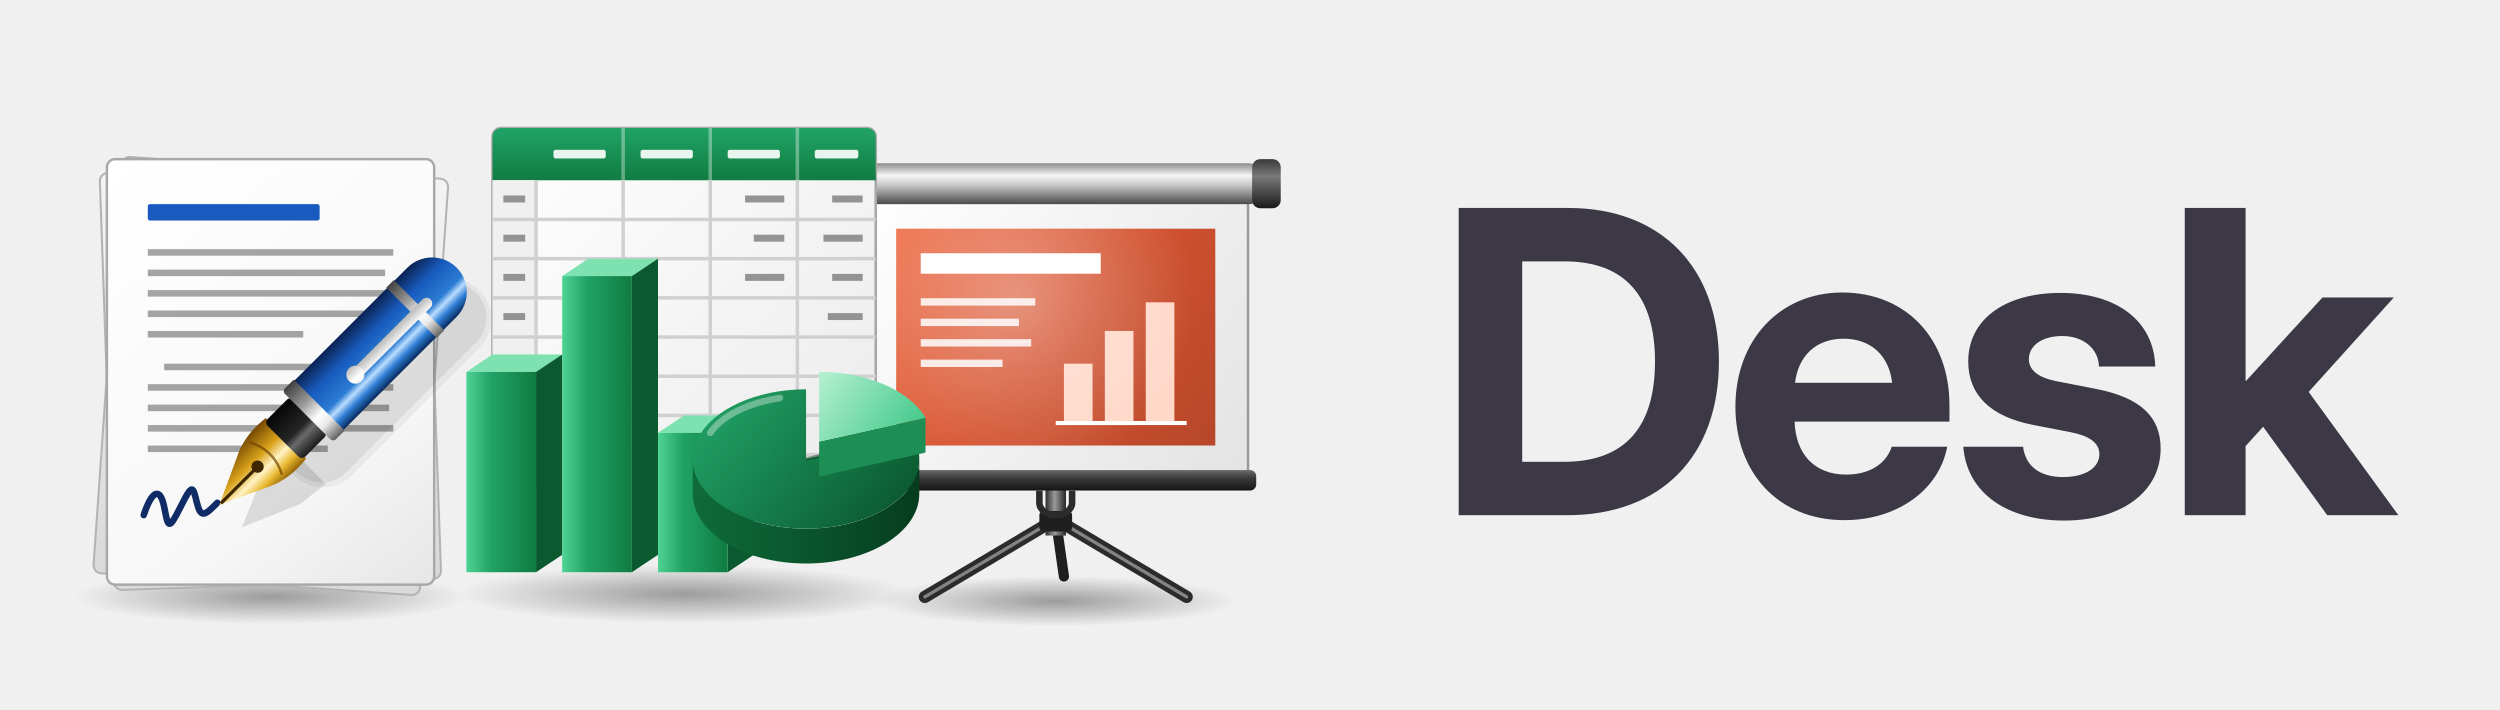
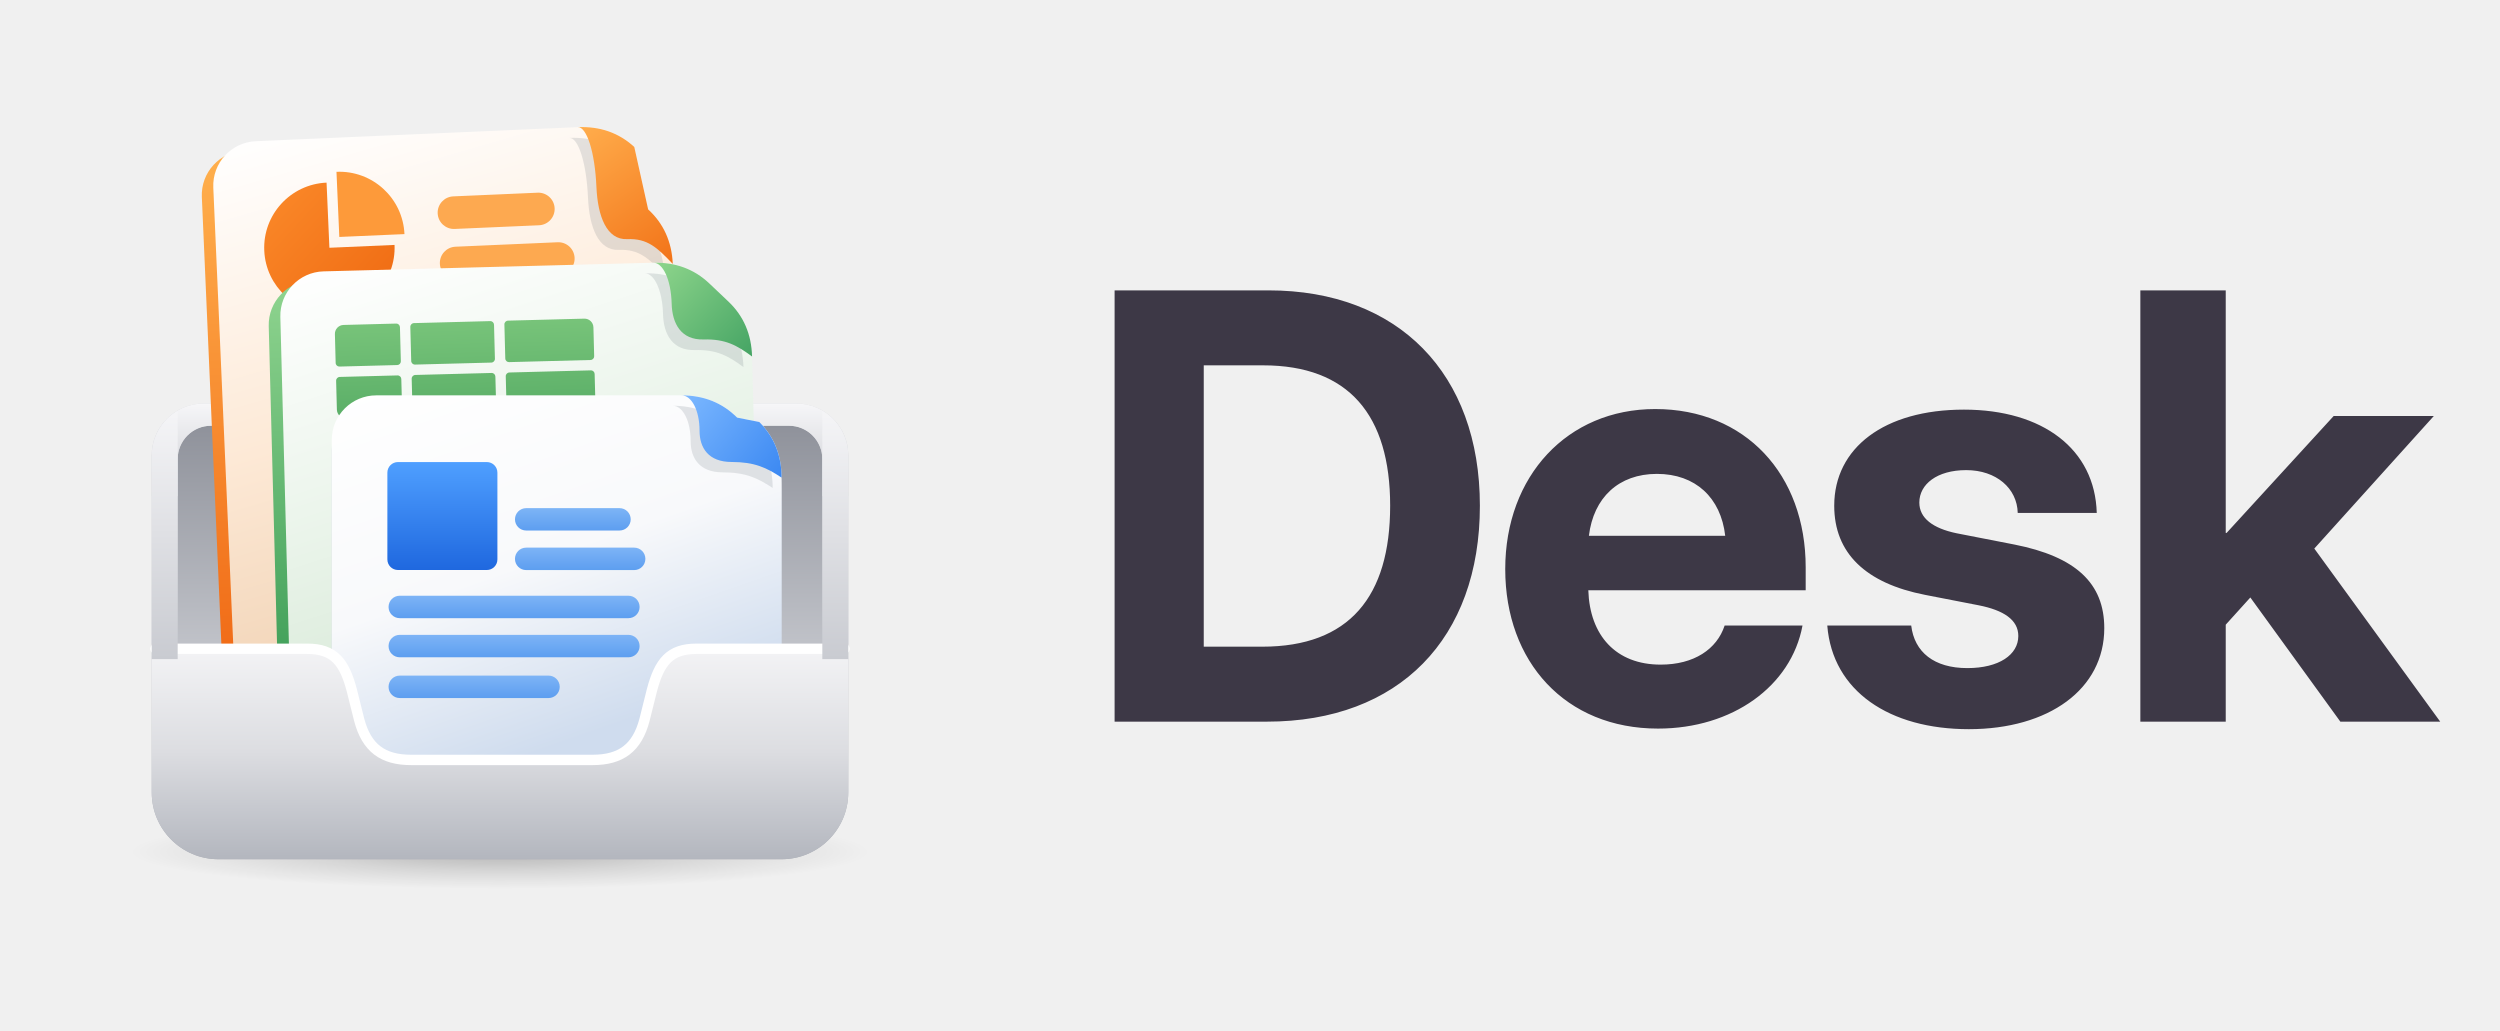
- <svg xmlns="http://www.w3.org/2000/svg" width="592" height="168" viewBox="0 0 592 168">
-   <svg x="4" y="28" width="124" height="124" viewBox="0 0 128 128">
-     <defs>
-       <radialGradient id="w-shadow" cx="62" cy="117" r="48" gradientTransform="matrix(1 0 0 0.14 0 100.6)" gradientUnits="userSpaceOnUse">
-         <stop offset="0" stop-color="#000000" stop-opacity="0.35" />
-         <stop offset="1" stop-color="#000000" stop-opacity="0" />
-       </radialGradient>
-       <linearGradient id="w-paper" x1="22" y1="10" x2="102" y2="114" gradientUnits="userSpaceOnUse">
-         <stop offset="0" stop-color="#ffffff" />
-         <stop offset="0.7" stop-color="#f7f7f7" />
-         <stop offset="1" stop-color="#e6e6e6" />
-       </linearGradient>
-       <linearGradient id="w-sheet" x1="0" y1="10" x2="0" y2="116" gradientUnits="userSpaceOnUse">
-         <stop offset="0" stop-color="#f4f4f4" />
-         <stop offset="1" stop-color="#d9d9d9" />
-       </linearGradient>
-       <linearGradient id="w-gold" x1="0" y1="-7.5" x2="0" y2="7.5" gradientUnits="userSpaceOnUse">
-         <stop offset="0" stop-color="#8a5a00" />
-         <stop offset="0.2" stop-color="#e8b730" />
-         <stop offset="0.38" stop-color="#fff3c4" />
-         <stop offset="0.6" stop-color="#d9a21b" />
-         <stop offset="1" stop-color="#6e4300" />
-       </linearGradient>
-       <linearGradient id="w-chrome" x1="0" y1="-9" x2="0" y2="9" gradientUnits="userSpaceOnUse">
-         <stop offset="0" stop-color="#5a5a5a" />
-         <stop offset="0.25" stop-color="#e9e9e9" />
-         <stop offset="0.4" stop-color="#ffffff" />
-         <stop offset="0.65" stop-color="#9c9c9c" />
-         <stop offset="1" stop-color="#3c3c3c" />
-       </linearGradient>
-       <linearGradient id="w-lacquer" x1="0" y1="-8.5" x2="0" y2="8.5" gradientUnits="userSpaceOnUse">
-         <stop offset="0" stop-color="#0b2a5e" />
-         <stop offset="0.14" stop-color="#2b7cd3" />
-         <stop offset="0.26" stop-color="#b9dcff" />
-         <stop offset="0.36" stop-color="#2b7cd3" />
-         <stop offset="0.7" stop-color="#185abd" />
-         <stop offset="1" stop-color="#0a2352" />
-       </linearGradient>
-       <linearGradient id="w-grip" x1="0" y1="-6.5" x2="0" y2="6.5" gradientUnits="userSpaceOnUse">
-         <stop offset="0" stop-color="#1a1a1a" />
-         <stop offset="0.3" stop-color="#6a6a6a" />
-         <stop offset="0.45" stop-color="#262626" />
-         <stop offset="1" stop-color="#050505" />
-       </linearGradient>
-     </defs>
-     <ellipse cx="62" cy="117" rx="48" ry="7" fill="url(#w-shadow)" />
-     <g transform="rotate(4 62 64)">
-       <rect x="22" y="12" width="80" height="102" rx="2" fill="url(#w-sheet)" stroke="#b3b3b3" stroke-width="0.5" />
+ <svg xmlns="http://www.w3.org/2000/svg" width="388" height="160" viewBox="0 0 388 160">
+   <defs>
+     <radialGradient id="s1" cx="0" cy="0" r="1" gradientUnits="userSpaceOnUse" gradientTransform="translate(64 108) scale(50 5)">
+       <stop offset="0" stop-color="#000000" stop-opacity="0.25" />
+       <stop offset="0.6" stop-color="#000000" stop-opacity="0.087" />
+       <stop offset="1" stop-color="#000000" stop-opacity="0" />
+     </radialGradient>
+     <linearGradient id="g2" x1="0" y1="47.5" x2="0" y2="109" gradientUnits="userSpaceOnUse">
+       <stop offset="0" stop-color="#d9dade" />
+       <stop offset="1" stop-color="#a9acb4" />
+     </linearGradient>
+     <linearGradient id="g3" x1="0" y1="50.5" x2="0" y2="82" gradientUnits="userSpaceOnUse">
+       <stop offset="0" stop-color="#8f929b" />
+       <stop offset="1" stop-color="#c3c5cb" />
+     </linearGradient>
+     <linearGradient id="g4" x1="0" y1="47.5" x2="0" y2="55" gradientUnits="userSpaceOnUse">
+       <stop offset="0" stop-color="#f6f6f8" />
+       <stop offset="1" stop-color="#dcdde1" />
+     </linearGradient>
+     <linearGradient id="g5" x1="26.5" y1="11" x2="26.5" y2="85" gradientUnits="userSpaceOnUse">
+       <stop offset="0" stop-color="#ffb04d" />
+       <stop offset="1" stop-color="#ef6512" />
+     </linearGradient>
+     <linearGradient id="g6" x1="26.5" y1="11" x2="44.5" y2="85" gradientUnits="userSpaceOnUse">
+       <stop offset="0" stop-color="#ffffff" />
+       <stop offset="0.55" stop-color="#fde9d6" />
+       <stop offset="1" stop-color="#f0d2b4" />
+     </linearGradient>
+     <linearGradient id="g7" x1="76" y1="11" x2="88" y2="30" gradientUnits="userSpaceOnUse">
+       <stop offset="0" stop-color="#ffad4c" />
+       <stop offset="1" stop-color="#f27318" />
+     </linearGradient>
+     <linearGradient id="g8" x1="33" y1="17" x2="50" y2="34" gradientUnits="userSpaceOnUse">
+       <stop offset="0" stop-color="#fb8a2a" />
+       <stop offset="1" stop-color="#ef6a12" />
+     </linearGradient>
+     <linearGradient id="g9" x1="35" y1="29" x2="35" y2="90" gradientUnits="userSpaceOnUse">
+       <stop offset="0" stop-color="#8fd48f" />
+       <stop offset="1" stop-color="#339650" />
+     </linearGradient>
+     <linearGradient id="g10" x1="35" y1="29" x2="53" y2="90" gradientUnits="userSpaceOnUse">
+       <stop offset="0" stop-color="#ffffff" />
+       <stop offset="0.55" stop-color="#eaf4ea" />
+       <stop offset="1" stop-color="#d6e8d6" />
+     </linearGradient>
+     <linearGradient id="g11" x1="85.5" y1="29" x2="98.5" y2="42" gradientUnits="userSpaceOnUse">
+       <stop offset="0" stop-color="#8fd68c" />
+       <stop offset="1" stop-color="#45a464" />
+     </linearGradient>
+     <linearGradient id="g12" x1="0" y1="36" x2="0" y2="49" gradientUnits="userSpaceOnUse">
+       <stop offset="0" stop-color="#78c47a" />
+       <stop offset="1" stop-color="#5aae67" />
+     </linearGradient>
+     <linearGradient id="g13" x1="41.3" y1="46.4" x2="59.3" y2="98" gradientUnits="userSpaceOnUse">
+       <stop offset="0" stop-color="#ffffff" />
+       <stop offset="0.55" stop-color="#f8f9fb" />
+       <stop offset="1" stop-color="#cfdcee" />
+     </linearGradient>
+     <linearGradient id="g14" x1="88.5" y1="46.4" x2="102" y2="57.5" gradientUnits="userSpaceOnUse">
+       <stop offset="0" stop-color="#7cb8ff" />
+       <stop offset="1" stop-color="#3b88f2" />
+     </linearGradient>
+     <linearGradient id="g15" x1="48.8" y1="55.4" x2="48.8" y2="69.97" gradientUnits="userSpaceOnUse">
+       <stop offset="0" stop-color="#4f9fff" />
+       <stop offset="1" stop-color="#1f68df" />
+     </linearGradient>
+     <linearGradient id="g16" x1="66.02" y1="61.62" x2="66.02" y2="64.64" gradientUnits="userSpaceOnUse">
+       <stop offset="0" stop-color="#7db4f6" />
+       <stop offset="1" stop-color="#5d9ef0" />
+     </linearGradient>
+     <linearGradient id="g17" x1="66.02" y1="66.95" x2="66.02" y2="69.98" gradientUnits="userSpaceOnUse">
+       <stop offset="0" stop-color="#7db4f6" />
+       <stop offset="1" stop-color="#5d9ef0" />
+     </linearGradient>
+     <linearGradient id="g18" x1="48.96" y1="73.44" x2="48.96" y2="76.47" gradientUnits="userSpaceOnUse">
+       <stop offset="0" stop-color="#7db4f6" />
+       <stop offset="1" stop-color="#5d9ef0" />
+     </linearGradient>
+     <linearGradient id="g19" x1="48.96" y1="78.72" x2="48.96" y2="81.75" gradientUnits="userSpaceOnUse">
+       <stop offset="0" stop-color="#7db4f6" />
+       <stop offset="1" stop-color="#5d9ef0" />
+     </linearGradient>
+     <linearGradient id="g20" x1="48.96" y1="84.22" x2="48.96" y2="87.25" gradientUnits="userSpaceOnUse">
+       <stop offset="0" stop-color="#7db4f6" />
+       <stop offset="1" stop-color="#5d9ef0" />
+     </linearGradient>
+     <linearGradient id="g21" x1="0" y1="80" x2="0" y2="109" gradientUnits="userSpaceOnUse">
+       <stop offset="0" stop-color="#f4f4f6" />
+       <stop offset="0.5" stop-color="#dcdde1" />
+       <stop offset="1" stop-color="#b3b6be" />
+     </linearGradient>
+     <linearGradient id="g22" x1="0" y1="47.5" x2="0" y2="82" gradientUnits="userSpaceOnUse">
+       <stop offset="0" stop-color="#f6f6f8" />
+       <stop offset="1" stop-color="#c9cbd1" />
+     </linearGradient>
+   </defs>
+   <g transform="translate(4 8) scale(1.15)">
+     <ellipse cx="64" cy="108" rx="50" ry="5" fill="url(#s1)" />
+     <path d="M24 47.5 H104 A7 7 0 0 1 111 54.5 V100 A9 9 0 0 1 102 109 H26 A9 9 0 0 1 17 100 V54.5 A7 7 0 0 1 24 47.5 Z" fill="url(#g2)" />
+     <path d="M25 50.5 H103 A4.5 4.5 0 0 1 107.5 55 V82 H20.5 V55 A4.5 4.5 0 0 1 25 50.5 Z" fill="url(#g3)" />
+     <path d="M24 47.5 H104 A7 7 0 0 1 111 54.5 V60 H107.5 V55 A4.5 4.5 0 0 0 103 50.5 H25 A4.5 4.5 0 0 0 20.5 55 V60 H17 V54.5 A7 7 0 0 1 24 47.5 Z" fill="url(#g4)" />
+     <g transform="rotate(-2.5 57 45)">
+       <path d="M32.5 11H76C79 11 81.5 12 83.5 14L85 22.5C87 24.5 88 27 88 30V79A6 6 0 0 1 82 85H32.5A6 6 0 0 1 26.5 79V17A6 6 0 0 1 32.5 11Z" fill="url(#g5)" transform="translate(-1.6 1.2)" />
+       <path d="M32.5 11H76C79 11 81.5 12 83.5 14L85 22.5C87 24.5 88 27 88 30V79A6 6 0 0 1 82 85H32.5A6 6 0 0 1 26.5 79V17A6 6 0 0 1 32.5 11Z" fill="url(#g6)" />
+       <path d="M76 11C79 11 81.5 12 83.5 14L85 22.5C87 24.5 88 27 88 30C86 27.72 84.76 26.39 82 26.39C79.24 26.39 78.16 23.16 78.16 19.17C78.16 14.42 77.2 11 76 11Z" fill="#1c2a40" fill-opacity="0.12" transform="translate(-1.2 1.4)" />
+       <path d="M76 11C79 11 81.5 12 83.5 14L85 22.5C87 24.5 88 27 88 30C86 27.72 84.76 26.39 82 26.39C79.24 26.39 78.16 23.16 78.16 19.17C78.16 14.42 77.2 11 76 11Z" fill="url(#g7)" />
+       <path d="M41.8 25.8 H50.6 A8.8 8.8 0 1 1 41.8 17 Z" fill="url(#g8)" />
+       <path d="M43.2 24.4 V15.6 A8.8 8.8 0 0 1 52 24.4 Z" fill="#fd9a3a" />
+       <rect x="56.6" y="19.6" width="15.8" height="4.4" rx="2.2" fill="#fda950" />
+       <rect x="56.6" y="26.4" width="18.2" height="4.4" rx="2.2" fill="#fda950" />
    </g>
-     <g transform="rotate(-2 62 64)">
-       <rect x="22" y="12" width="80" height="102" rx="2" fill="url(#w-sheet)" stroke="#b3b3b3" stroke-width="0.5" />
+     <g transform="rotate(-1.5 66 60)">
+       <path d="M41 29H85.5C88.5 29 91 30 93 32L95.5 34.5C97.5 36.5 98.5 39 98.5 42V84A6 6 0 0 1 92.5 90H41A6 6 0 0 1 35 84V35A6 6 0 0 1 41 29Z" fill="url(#g9)" transform="translate(-1.6 1.2)" />
+       <path d="M41 29H85.5C88.5 29 91 30 93 32L95.5 34.5C97.5 36.5 98.5 39 98.5 42V84A6 6 0 0 1 92.5 90H41A6 6 0 0 1 35 84V35A6 6 0 0 1 41 29Z" fill="url(#g10)" />
+       <path d="M85.5 29C88.5 29 91 30 93 32L95.5 34.5C97.5 36.5 98.5 39 98.5 42C96.5 40.44 94.99 39.53 92 39.53C89.01 39.53 87.84 37.32 87.84 34.59C87.84 31.34 86.8 29 85.5 29Z" fill="#1c2a40" fill-opacity="0.12" transform="translate(-1.2 1.4)" />
+       <path d="M85.5 29C88.5 29 91 30 93 32L95.5 34.5C97.5 36.5 98.5 39 98.5 42C96.5 40.44 94.99 39.53 92 39.53C89.01 39.53 87.84 37.32 87.84 34.59C87.84 31.34 86.8 29 85.5 29Z" fill="url(#g11)" />
+       <path d="M43.5 36.3 H50.6 A0.5 0.5 0 0 1 51.1 36.8 V41.4 A0.5 0.5 0 0 1 50.6 41.9 H42.8 A0.5 0.5 0 0 1 42.3 41.4 V37.5 A1.2 1.2 0 0 1 43.5 36.3 Z" fill="url(#g12)" />
+       <path d="M53 36.3 H63.3 A0.5 0.5 0 0 1 63.8 36.8 V41.4 A0.5 0.5 0 0 1 63.3 41.9 H53 A0.5 0.5 0 0 1 52.5 41.4 V36.8 A0.5 0.5 0 0 1 53 36.3 Z" fill="url(#g12)" />
+       <path d="M65.7 36.3 H76 A1.2 1.2 0 0 1 77.2 37.5 V41.4 A0.5 0.5 0 0 1 76.7 41.9 H65.7 A0.5 0.5 0 0 1 65.2 41.4 V36.8 A0.5 0.5 0 0 1 65.7 36.3 Z" fill="url(#g12)" />
+       <path d="M42.8 43.3 H50.6 A0.5 0.5 0 0 1 51.1 43.8 V48.4 A0.5 0.5 0 0 1 50.6 48.9 H43.5 A1.2 1.2 0 0 1 42.3 47.7 V43.8 A0.5 0.5 0 0 1 42.8 43.3 Z" fill="url(#g12)" />
+       <path d="M53 43.3 H63.3 A0.5 0.5 0 0 1 63.8 43.8 V48.4 A0.5 0.5 0 0 1 63.3 48.9 H53 A0.5 0.5 0 0 1 52.5 48.4 V43.8 A0.5 0.5 0 0 1 53 43.3 Z" fill="url(#g12)" />
+       <path d="M65.7 43.3 H76.7 A0.5 0.5 0 0 1 77.2 43.8 V47.7 A1.2 1.2 0 0 1 76 48.9 H65.7 A0.5 0.5 0 0 1 65.2 48.4 V43.8 A0.5 0.5 0 0 1 65.7 43.3 Z" fill="url(#g12)" />
    </g>
-     <rect x="22" y="10" width="80" height="104" rx="2" fill="url(#w-paper)" stroke="#a8a8a8" stroke-width="0.6" />
-     <rect x="32" y="21" width="42" height="4" rx="0.5" fill="#185abd" />
-     <g fill="#5c5c5c" fill-opacity="0.55">
-       <rect x="32" y="32" width="60" height="1.6" />
-       <rect x="32" y="37" width="58" height="1.6" />
-       <rect x="32" y="42" width="60" height="1.6" />
-       <rect x="32" y="47" width="60" height="1.6" />
-       <rect x="32" y="52" width="38" height="1.6" />
-       <rect x="36" y="60" width="56" height="1.6" />
-       <rect x="32" y="65" width="60" height="1.6" />
-       <rect x="32" y="70" width="59" height="1.6" />
-       <rect x="32" y="75" width="60" height="1.6" />
-       <rect x="32" y="80" width="44" height="1.6" />
-     </g>
-     <path d="M31 97c2-6 4-7 5-2s1 6 4 0 3-5 4-1 2 3 5 0" fill="none" stroke="#0f2c66" stroke-width="1.6" stroke-linecap="round" stroke-linejoin="round" />
-     <g transform="translate(55 100) rotate(135)" fill="#000000">
-       <rect x="-82" y="-10" width="64" height="20" rx="10" fill-opacity="0.05" />
-       <rect x="-81" y="-8.5" width="62" height="17" rx="8.5" fill-opacity="0.07" />
-       <path d="M0 0 L-14 -6 L-22 -7 L-22 7 L-14 6 Z" fill-opacity="0.12" />
-     </g>
-     <g transform="translate(49.5 94.5) rotate(135)">
-       <path d="M0 0 L-13 -6 C-17 -7.4 -20 -7.3 -23 -7 L-23 7 C-20 7.3 -17 7.4 -13 6 Z" fill="url(#w-gold)" />
-       <path d="M-0.5 0 H-12.5" stroke="#3d2600" stroke-width="0.8" />
-       <circle cx="-13.2" cy="0" r="1.5" fill="#3d2600" />
-       <path d="M-16 -5.6 C-18 -2 -18 2 -16 5.6" fill="none" stroke="#6e4300" stroke-width="0.6" stroke-opacity="0.7" />
-       <rect x="-31" y="-6.5" width="9" height="13" rx="1.2" fill="url(#w-grip)" />
-       <rect x="-35" y="-8.8" width="4.5" height="17.6" rx="1" fill="url(#w-chrome)" />
-       <path d="M-82 0 a8.5 8.5 0 0 1 8.5 -8.5 H-34.5 V8.5 H-73.5 A8.5 8.5 0 0 1 -82 0 Z" fill="url(#w-lacquer)" />
-       <rect x="-69" y="-8.7" width="2.6" height="17.4" fill="url(#w-chrome)" />
-       <rect x="-72" y="-1.4" width="26" height="2.8" rx="1.4" fill="url(#w-chrome)" transform="translate(0 -1)" />
-       <circle cx="-46" cy="-1" r="2.2" fill="url(#w-chrome)" />
-     </g>
-   </svg>
-   <svg x="188" y="28" width="124" height="124" viewBox="0 0 128 128">
-     <defs>
-       <radialGradient id="s-shadow" cx="64" cy="118" r="44" gradientTransform="matrix(1 0 0 0.14 0 101.5)" gradientUnits="userSpaceOnUse">
-         <stop offset="0" stop-color="#000000" stop-opacity="0.35" />
-         <stop offset="1" stop-color="#000000" stop-opacity="0" />
-       </radialGradient>
-       <linearGradient id="s-case" x1="0" y1="11" x2="0" y2="21" gradientUnits="userSpaceOnUse">
-         <stop offset="0" stop-color="#8c8c8c" />
-         <stop offset="0.3" stop-color="#f5f5f5" />
-         <stop offset="0.55" stop-color="#c4c4c4" />
-         <stop offset="1" stop-color="#4a4a4a" />
-       </linearGradient>
-       <linearGradient id="s-cap" x1="0" y1="10" x2="0" y2="22" gradientUnits="userSpaceOnUse">
-         <stop offset="0" stop-color="#3a3a3a" />
-         <stop offset="0.35" stop-color="#7a7a7a" />
-         <stop offset="1" stop-color="#1a1a1a" />
-       </linearGradient>
-       <linearGradient id="s-screen" x1="16" y1="20" x2="112" y2="88" gradientUnits="userSpaceOnUse">
-         <stop offset="0" stop-color="#ffffff" />
-         <stop offset="1" stop-color="#e3e3e3" />
-       </linearGradient>
-       <linearGradient id="s-slide" x1="26" y1="28" x2="102" y2="80" gradientUnits="userSpaceOnUse">
-         <stop offset="0" stop-color="#ed6c47" />
-         <stop offset="0.5" stop-color="#d35230" />
-         <stop offset="1" stop-color="#b7472a" />
-       </linearGradient>
-       <radialGradient id="s-glow" cx="54" cy="44" r="44" gradientUnits="userSpaceOnUse">
-         <stop offset="0" stop-color="#ffffff" stop-opacity="0.35" />
-         <stop offset="1" stop-color="#ffffff" stop-opacity="0" />
-       </radialGradient>
-       <linearGradient id="s-metal" x1="0" y1="0" x2="1" y2="0">
-         <stop offset="0" stop-color="#2e2e2e" />
-         <stop offset="0.45" stop-color="#9a9a9a" />
-         <stop offset="1" stop-color="#262626" />
-       </linearGradient>
-       <linearGradient id="s-slat" x1="0" y1="86" x2="0" y2="91" gradientUnits="userSpaceOnUse">
-         <stop offset="0" stop-color="#6a6a6a" />
-         <stop offset="0.4" stop-color="#3a3a3a" />
-         <stop offset="1" stop-color="#151515" />
-       </linearGradient>
-     </defs>
-     <ellipse cx="64" cy="118" rx="44" ry="6" fill="url(#s-shadow)" />
-     <g stroke-linecap="round" fill="none">
-       <path d="M64 98 L66 112" stroke="#1f1f1f" stroke-width="2.5" />
-       <path d="M64 98 L32 117" stroke="#2b2b2b" stroke-width="3" />
-       <path d="M64 98 L96 117" stroke="#2b2b2b" stroke-width="3" />
-       <path d="M64 98 L32 117 M64 98 L96 117" stroke="#9a9a9a" stroke-width="0.8" stroke-opacity="0.8" />
-     </g>
-     <rect x="61.5" y="86" width="5" height="16" fill="url(#s-metal)" />
-     <rect x="60" y="96" width="8" height="5" rx="1" fill="#1f1f1f" />
-     <rect x="17" y="18" width="94" height="70" fill="url(#s-screen)" />
-     <rect x="17" y="18" width="94" height="70" fill="none" stroke="#9a9a9a" stroke-width="0.6" />
-     <rect x="17" y="18" width="94" height="3" fill="#000000" fill-opacity="0.08" />
-     <rect x="25" y="27" width="78" height="53" fill="url(#s-slide)" />
-     <rect x="31" y="33" width="44" height="5" fill="#ffffff" />
-     <g fill="#ffffff" fill-opacity="0.85">
-       <rect x="31" y="44" width="28" height="1.8" />
-       <rect x="31" y="49" width="24" height="1.8" />
-       <rect x="31" y="54" width="27" height="1.8" />
-       <rect x="31" y="59" width="20" height="1.8" />
-     </g>
-     <g fill="#ffd8c8">
-       <rect x="66" y="60" width="7" height="14" />
-       <rect x="76" y="52" width="7" height="22" />
-       <rect x="86" y="45" width="7" height="29" />
-     </g>
-     <path d="M64 74.5 H96" stroke="#ffffff" stroke-width="1" />
-     <rect x="25" y="27" width="78" height="53" fill="url(#s-glow)" />
-     <rect x="15" y="86" width="98" height="5" rx="1.5" fill="url(#s-slat)" />
-     <path d="M60 91 v3 a4 3 0 0 0 8 0 v-3" fill="none" stroke="#2b2b2b" stroke-width="1.6" />
-     <rect x="12" y="11" width="104" height="10" rx="5" fill="url(#s-case)" />
-     <rect x="9" y="10" width="7" height="12" rx="2" fill="url(#s-cap)" />
-     <rect x="112" y="10" width="7" height="12" rx="2" fill="url(#s-cap)" />
-   </svg>
-   <svg x="96" y="20" width="132" height="132" viewBox="0 0 128 128">
-     <defs>
-       <radialGradient id="t-shadow" cx="64" cy="117" r="52" gradientTransform="matrix(1 0 0 0.13 0 101.8)" gradientUnits="userSpaceOnUse">
-         <stop offset="0" stop-color="#000000" stop-opacity="0.35" />
-         <stop offset="1" stop-color="#000000" stop-opacity="0" />
-       </radialGradient>
-       <linearGradient id="t-paper" x1="20" y1="10" x2="108" y2="92" gradientUnits="userSpaceOnUse">
-         <stop offset="0" stop-color="#ffffff" />
-         <stop offset="1" stop-color="#ebebeb" />
-       </linearGradient>
-       <linearGradient id="t-header" x1="0" y1="10" x2="0" y2="22" gradientUnits="userSpaceOnUse">
-         <stop offset="0" stop-color="#21a366" />
-         <stop offset="1" stop-color="#107c41" />
-       </linearGradient>
-       <linearGradient id="t-front" x1="0" y1="0" x2="1" y2="0">
-         <stop offset="0" stop-color="#4fd394" />
-         <stop offset="0.35" stop-color="#21a366" />
-         <stop offset="1" stop-color="#107c41" />
-       </linearGradient>
-       <linearGradient id="t-pietop" x1="70" y1="70" x2="110" y2="102" gradientUnits="userSpaceOnUse">
-         <stop offset="0" stop-color="#21a366" />
-         <stop offset="1" stop-color="#0b5a2f" />
-       </linearGradient>
-       <linearGradient id="t-pieside" x1="66" y1="0" x2="118" y2="0" gradientUnits="userSpaceOnUse">
-         <stop offset="0" stop-color="#0e6b38" />
-         <stop offset="0.4" stop-color="#0b5a2f" />
-         <stop offset="1" stop-color="#063d1f" />
-       </linearGradient>
-       <linearGradient id="t-slice" x1="95" y1="66" x2="119" y2="84" gradientUnits="userSpaceOnUse">
-         <stop offset="0" stop-color="#b6f0d0" />
-         <stop offset="1" stop-color="#33c481" />
-       </linearGradient>
-     </defs>
-     <ellipse cx="64" cy="117" rx="52" ry="7" fill="url(#t-shadow)" />
-     <rect x="20" y="10" width="88" height="82" rx="2" fill="url(#t-paper)" stroke="#a8a8a8" stroke-width="0.6" />
-     <path d="M22 10h84a2 2 0 0 1 2 2v10H20V12a2 2 0 0 1 2-2z" fill="url(#t-header)" />
-     <rect x="20" y="22" width="10" height="70" fill="#f0f0f0" />
-     <g fill="none" stroke="#d0d0d0" stroke-width="0.8">
-       <path d="M30 22V92M50 22V92M70 22V92M90 22V92" />
-       <path d="M20 31H108M20 40H108M20 49H108M20 58H108M20 67H108M20 76H108M20 85H108" />
-     </g>
-     <path d="M50 10V22M70 10V22M90 10V22" stroke="#ffffff" stroke-opacity="0.35" stroke-width="0.8" />
-     <g fill="#ffffff" fill-opacity="0.9">
-       <rect x="34" y="15" width="12" height="2" rx="0.5" />
-       <rect x="54" y="15" width="12" height="2" rx="0.5" />
-       <rect x="74" y="15" width="12" height="2" rx="0.5" />
-       <rect x="94" y="15" width="10" height="2" rx="0.5" />
-     </g>
-     <g fill="#6b6b6b" fill-opacity="0.7">
-       <rect x="78" y="25.5" width="9" height="1.6" />
-       <rect x="98" y="25.5" width="7" height="1.6" />
-       <rect x="80" y="34.5" width="7" height="1.6" />
-       <rect x="96" y="34.5" width="9" height="1.6" />
-       <rect x="78" y="43.5" width="9" height="1.6" />
-       <rect x="98" y="43.5" width="7" height="1.6" />
-       <rect x="97" y="52.5" width="8" height="1.6" />
-       <rect x="22.5" y="25.5" width="5" height="1.6" />
-       <rect x="22.5" y="34.5" width="5" height="1.6" />
-       <rect x="22.5" y="43.5" width="5" height="1.6" />
-       <rect x="22.5" y="52.5" width="5" height="1.6" />
-     </g>
-     <g>
-       <path d="M14 66 L20 62 L36 62 L30 66 Z" fill="#7ee2b0" />
-       <path d="M30 66 L36 62 L36 108 L30 112 Z" fill="#0b5a2f" />
-       <rect x="14" y="66" width="16" height="46" fill="url(#t-front)" />
-       <path d="M36 44 L42 40 L58 40 L52 44 Z" fill="#7ee2b0" />
-       <path d="M52 44 L58 40 L58 108 L52 112 Z" fill="#0b5a2f" />
-       <rect x="36" y="44" width="16" height="68" fill="url(#t-front)" />
-       <path d="M58 80 L64 76 L80 76 L74 80 Z" fill="#7ee2b0" />
-       <path d="M74 80 L80 76 L80 108 L74 112 Z" fill="#0b5a2f" />
-       <rect x="58" y="80" width="16" height="32" fill="url(#t-front)" />
-     </g>
-     <path d="M66 86 V94 A26 16 0 0 0 118 94 V86 A26 16 0 0 1 66 86 Z" fill="url(#t-pieside)" />
-     <path d="M92 86 L116.43 80.53 A26 16 0 1 1 92 70 Z" fill="url(#t-pietop)" />
-     <path d="M92 86 L116.43 80.53" stroke="#063d1f" stroke-opacity="0.5" stroke-width="0.8" />
-     <path d="M95 82 L119.43 76.53 V84.53 L95 90 Z" fill="#1d8f55" />
-     <path d="M95 82 L95 66 A26 16 0 0 1 119.43 76.53 Z" fill="url(#t-slice)" />
-     <path d="M70 80 A24 13 0 0 1 86 72" fill="none" stroke="#ffffff" stroke-opacity="0.35" stroke-width="1.5" stroke-linecap="round" />
-   </svg>
-   <path d="M371.104 122.0C393.418 122.0 407.041 107.986 407.041 85.574C407.041 63.26 393.271 49.246 371.396 49.246H345.42V122.0ZM360.459 109.354V61.893H370.469C384.922 61.893 391.904 70.291 391.904 85.574C391.904 100.906 385.02 109.354 370.322 109.354ZM436.73 123.172C449.23 123.172 459.191 116.043 461.096 105.789H447.961C446.643 109.793 442.785 112.381 437.17 112.381C429.602 112.381 425.207 107.449 424.963 99.832H461.633V95.975C461.633 80.252 451.428 69.266 436.242 69.266C421.447 69.266 410.949 80.545 410.949 96.268C410.949 111.941 421.105 123.172 436.73 123.172ZM425.061 90.652C425.842 84.207 430.09 80.203 436.535 80.203C443.029 80.203 447.326 84.207 448.059 90.652ZM488.783 123.27C502.26 123.27 511.635 116.531 511.635 106.229C511.635 98.66 506.85 94.168 496.449 92.117L486.684 90.213C482.729 89.383 480.434 87.674 480.434 85.037C480.434 81.961 483.412 79.568 488.344 79.568C493.422 79.568 496.938 82.645 497.035 86.795H510.365C510.072 76.053 501.283 69.363 487.953 69.363C474.525 69.363 466.078 75.809 466.078 85.574C466.078 93.582 471.4 98.66 481.41 100.613L490.443 102.371C494.643 103.201 497.133 104.812 497.133 107.547C497.133 110.721 493.861 112.967 488.539 112.967C482.924 112.967 479.604 110.281 479.066 105.789H464.906C465.785 116.873 475.404 123.27 488.783 123.27ZM517.35 122.0H531.754V105.643L535.904 101.053L551.09 122.0H567.936L546.695 92.801L566.861 70.438H549.967L531.9 90.164H531.754V49.246H517.35Z" fill="#3d3846" />
+     <path d="M47.3 46.4H88.5C91.5 46.4 94 47.4 96 49.4L99 50C101 52 102 54.5 102 57.5V92A6 6 0 0 1 96 98H47.3A6 6 0 0 1 41.3 92V52.4A6 6 0 0 1 47.3 46.4Z" fill="#c8d0dc" transform="translate(0 1.4)" />
+     <path d="M47.3 46.4H88.5C91.5 46.4 94 47.4 96 49.4L99 50C101 52 102 54.5 102 57.5V92A6 6 0 0 1 96 98H47.3A6 6 0 0 1 41.3 92V52.4A6 6 0 0 1 47.3 46.4Z" fill="url(#g13)" />
+     <path d="M88.5 46.4C91.5 46.4 94 47.4 96 49.4L99 50C101 52 102 54.5 102 57.5C100 56.17 98.36 55.39 95.25 55.39C92.14 55.39 90.93 53.5 90.93 51.17C90.93 48.4 89.85 46.4 88.5 46.4Z" fill="#1c2a40" fill-opacity="0.12" transform="translate(-1.2 1.4)" />
+     <path d="M88.5 46.4C91.5 46.4 94 47.4 96 49.4L99 50C101 52 102 54.5 102 57.5C100 56.17 98.36 55.39 95.25 55.39C92.14 55.39 90.93 53.5 90.93 51.17C90.93 48.4 89.85 46.4 88.5 46.4Z" fill="url(#g14)" />
+     <rect x="48.8" y="55.4" width="14.85" height="14.57" rx="1.43" fill="url(#g15)" />
+     <rect x="66.02" y="61.62" width="15.62" height="3.02" rx="1.51" fill="url(#g16)" />
+     <rect x="66.02" y="66.95" width="17.6" height="3.03" rx="1.51" fill="url(#g17)" />
+     <rect x="48.96" y="73.44" width="33.88" height="3.03" rx="1.51" fill="url(#g18)" />
+     <rect x="48.96" y="78.72" width="33.88" height="3.03" rx="1.51" fill="url(#g19)" />
+     <rect x="48.96" y="84.22" width="23.1" height="3.03" rx="1.51" fill="url(#g20)" />
+     <path d="M17 80 H38 C42 80 43.5 82 44.5 86 L45.5 90 C46.5 93.6 48.5 95 52 95 H76.5 C80 95 82 93.6 83 90 L84 86 C85 82 86.5 80 90.5 80 H111 V100 A9 9 0 0 1 102 109 H26 A9 9 0 0 1 17 100 Z" fill="url(#g21)" />
+     <path d="M17.5 80.6 H38 C41.6 80.6 43 82.4 44 86.2 L45 90.2 C46 94 48.2 95.6 52 95.6 H76.5 C80.3 95.6 82.5 94 83.5 90.2 L84.5 86.2 C85.5 82.4 86.9 80.6 90.5 80.6 H110.5" fill="none" stroke="#ffffff" stroke-width="1.4" stroke-linecap="round" />
+     <path d="M17 54.5 A7 7 0 0 1 20.5 48.5 V82 H17 Z M111 54.5 A7 7 0 0 0 107.5 48.5 V82 H111 Z" fill="url(#g22)" />
+   </g>
+   <path d="M196.615 112.0C217.145 112.0 229.678 99.107 229.678 78.488C229.678 57.959 217.01 45.066 196.885 45.066H172.986V112.0ZM186.822 100.365V56.701H196.031C209.328 56.701 215.752 64.428 215.752 78.488C215.752 92.594 209.418 100.365 195.896 100.365ZM257.332 113.078C268.832 113.078 277.996 106.52 279.748 97.086H267.664C266.451 100.77 262.902 103.15 257.736 103.15C250.773 103.15 246.73 98.613 246.506 91.605H280.242V88.057C280.242 73.592 270.854 63.484 256.883 63.484C243.271 63.484 233.613 73.861 233.613 88.326C233.613 102.746 242.957 113.078 257.332 113.078ZM246.596 83.16C247.314 77.23 251.223 73.547 257.152 73.547C263.127 73.547 267.08 77.23 267.754 83.16ZM305.561 113.168C317.959 113.168 326.584 106.969 326.584 97.49C326.584 90.527 322.182 86.395 312.613 84.508L303.629 82.756C299.99 81.992 297.879 80.42 297.879 77.994C297.879 75.164 300.619 72.963 305.156 72.963C309.828 72.963 313.062 75.793 313.152 79.611H325.416C325.146 69.729 317.061 63.574 304.797 63.574C292.443 63.574 284.672 69.504 284.672 78.488C284.672 85.855 289.568 90.527 298.777 92.324L307.088 93.941C310.951 94.705 313.242 96.188 313.242 98.703C313.242 101.623 310.232 103.689 305.336 103.689C300.17 103.689 297.115 101.219 296.621 97.086H283.594C284.402 107.283 293.252 113.168 305.561 113.168ZM332.182 112.0H345.434V96.951L349.252 92.729L363.223 112.0H378.721L359.18 85.137L377.732 64.562H362.189L345.568 82.711H345.434V45.066H332.182Z" fill="#3d3846" />
</svg>
